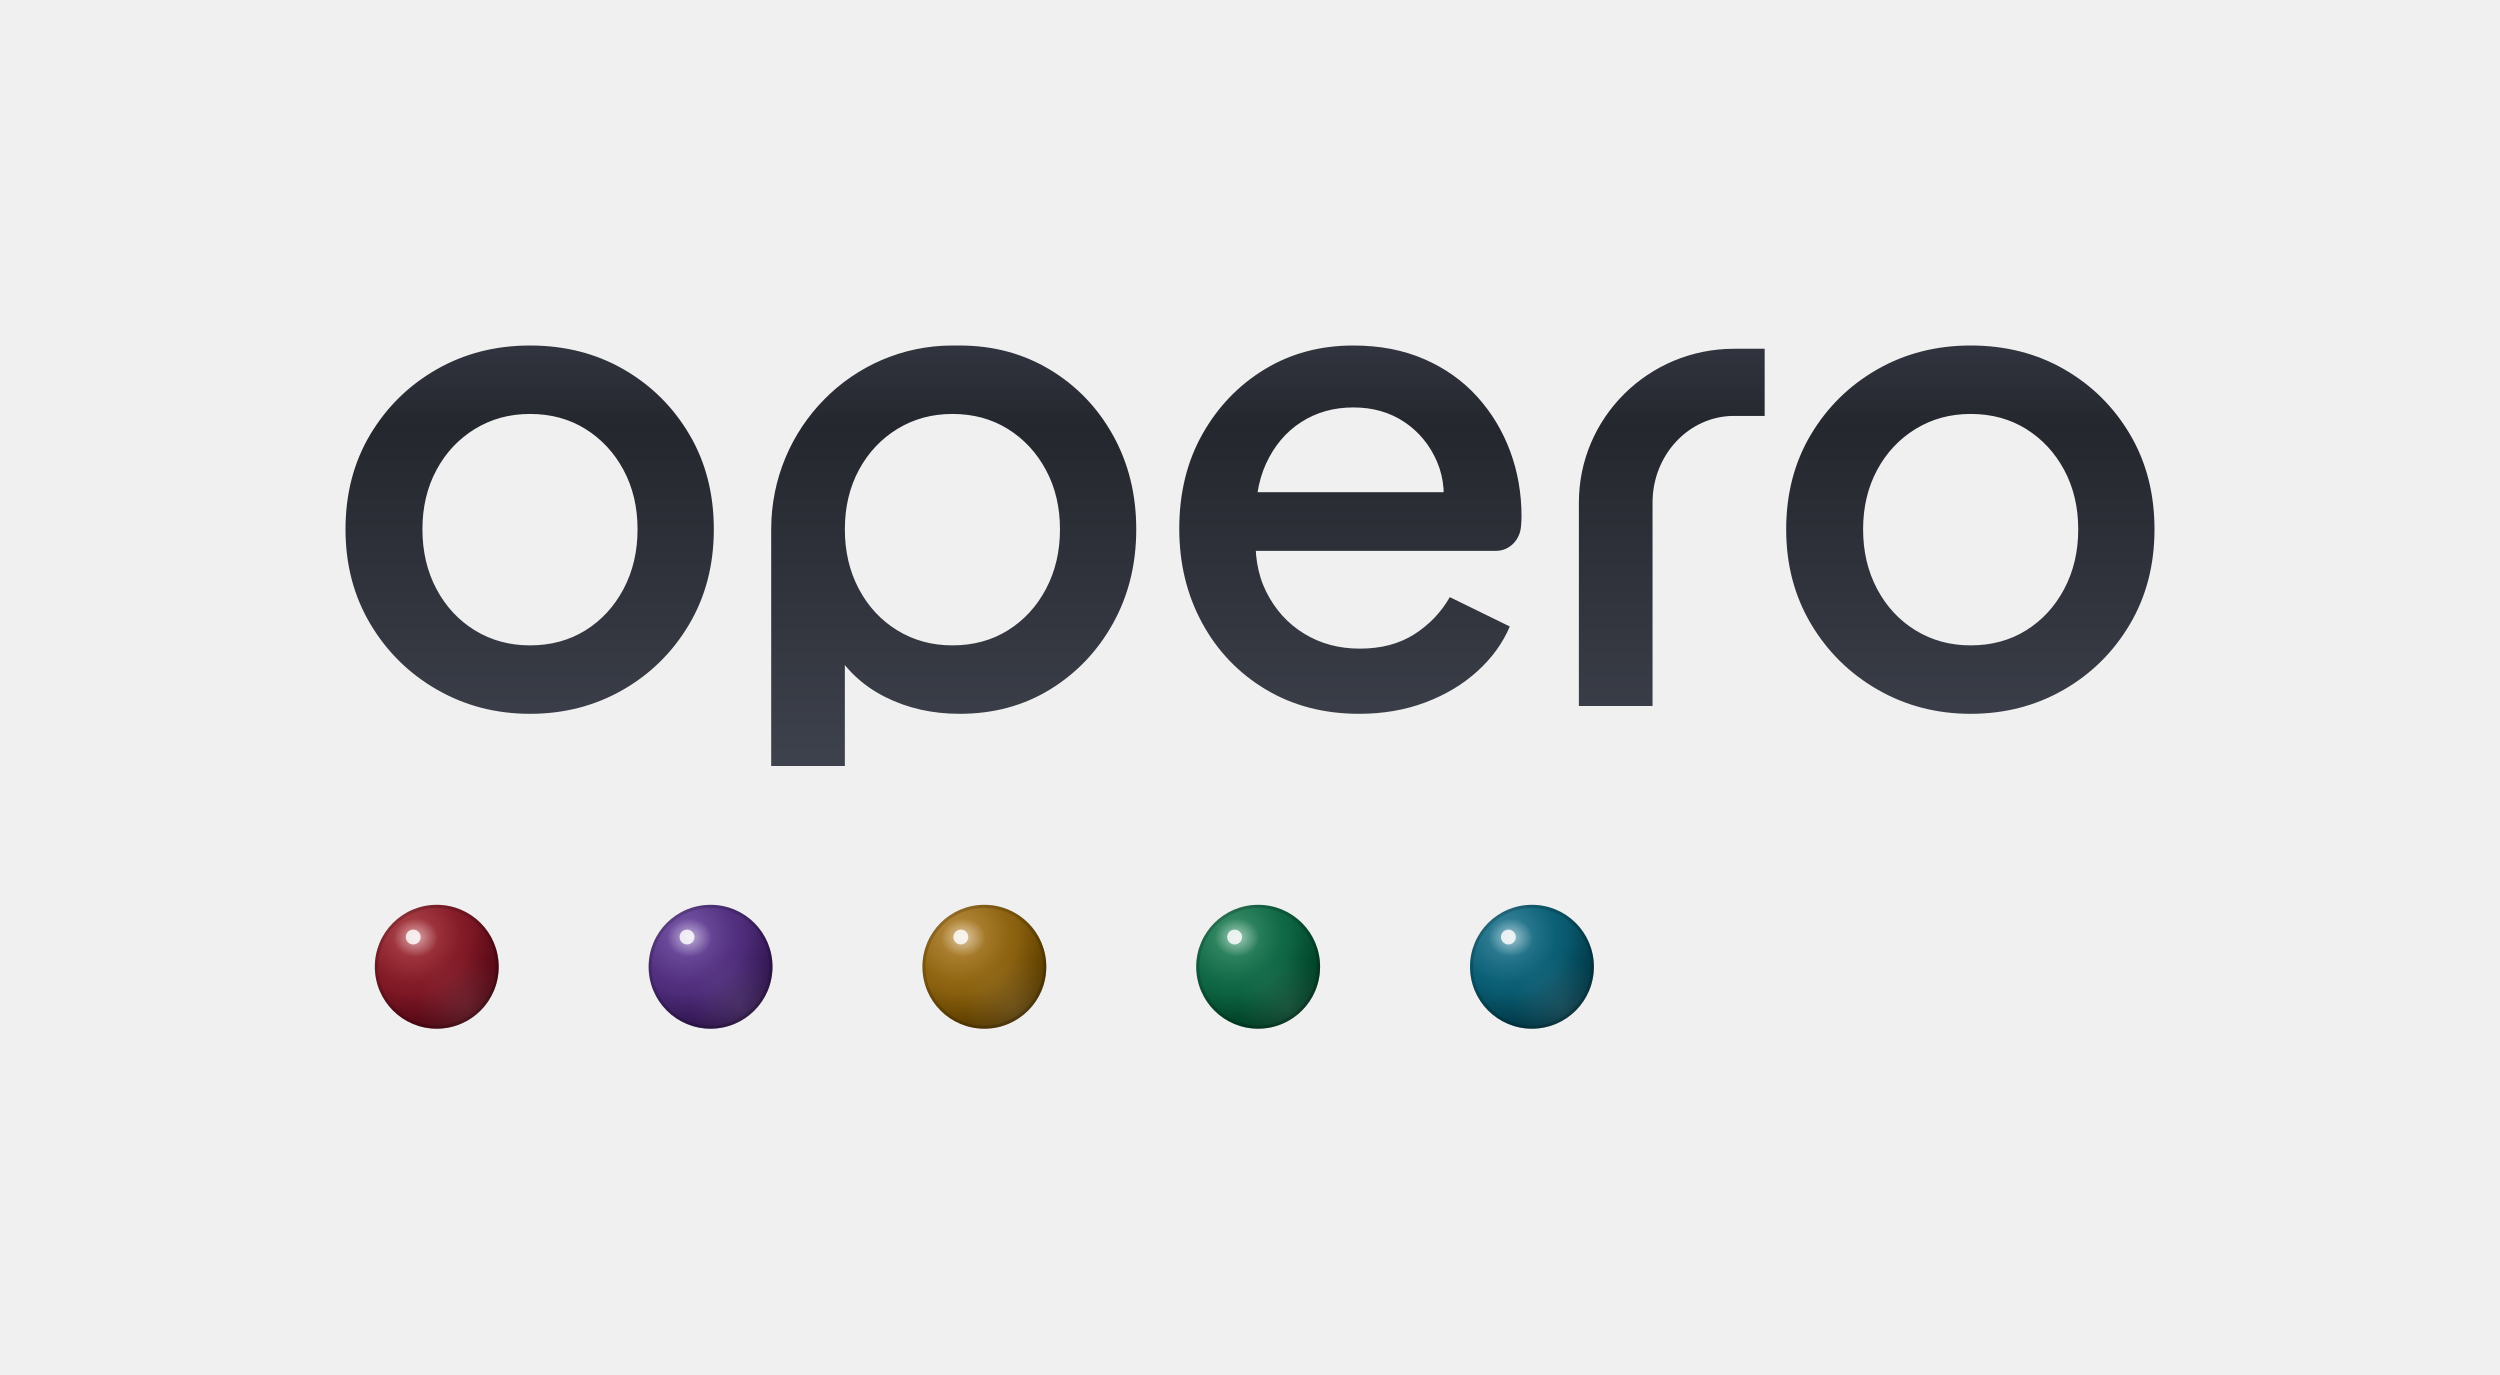
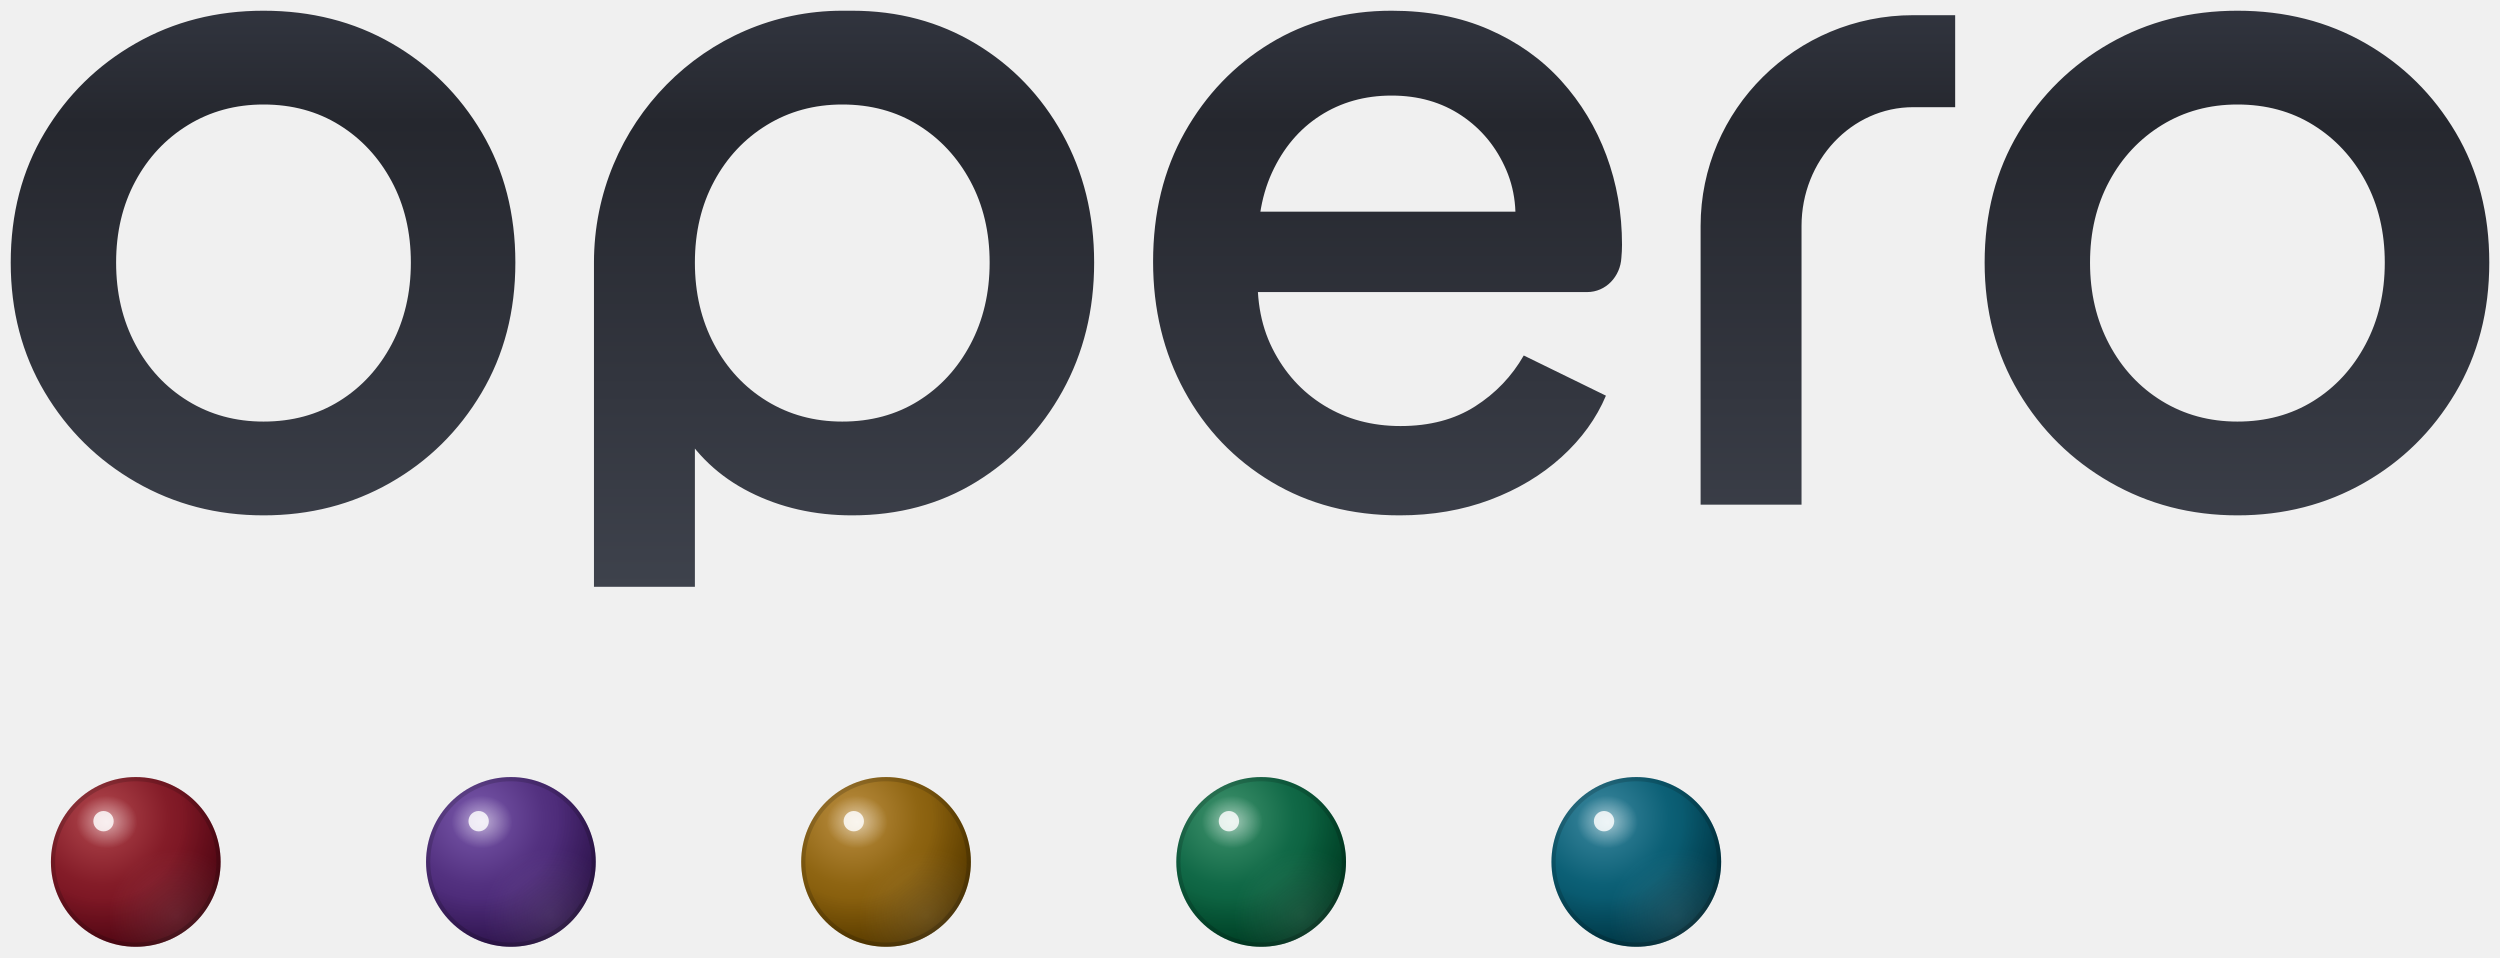
- <svg xmlns="http://www.w3.org/2000/svg" viewBox="-486 -175 3835 2108" width="1917.5" height="1054">
+ <svg xmlns="http://www.w3.org/2000/svg" viewBox="32 343 2799 1072" width="1399.5" height="536">
  <defs>
    <clipPath id="lb">
      <rect x="-1000" y="-1000" width="8000" height="2000" />
    </clipPath>
    <linearGradient id="w" gradientUnits="userSpaceOnUse" x1="0" y1="0" x2="0" y2="1000">
      <stop offset="0" stop-color="#5A5E68" />
      <stop offset="0.22" stop-color="#3E4350" />
      <stop offset="0.48" stop-color="#25272E" />
      <stop offset="0.78" stop-color="#33363F" />
      <stop offset="1" stop-color="#3E424C" />
    </linearGradient>
    <radialGradient id="jb0" cx="0.30" cy="0.24" r="1.033">
      <stop offset="0" stop-color="#B2484E" />
      <stop offset="0.38" stop-color="#841C28" />
      <stop offset="0.72" stop-color="#6A0A1A" />
      <stop offset="1" stop-color="#4E040F" />
    </radialGradient>
    <radialGradient id="jb1" cx="0.30" cy="0.24" r="1.033">
      <stop offset="0" stop-color="#7A59AC" />
      <stop offset="0.38" stop-color="#533180" />
      <stop offset="0.72" stop-color="#3E1C66" />
      <stop offset="1" stop-color="#2C1049" />
    </radialGradient>
    <radialGradient id="jb2" cx="0.30" cy="0.24" r="1.033">
      <stop offset="0" stop-color="#BC8F42" />
      <stop offset="0.38" stop-color="#8F6512" />
      <stop offset="0.72" stop-color="#754E00" />
      <stop offset="1" stop-color="#553800" />
    </radialGradient>
    <radialGradient id="jb3" cx="0.30" cy="0.24" r="1.033">
      <stop offset="0" stop-color="#41946E" />
      <stop offset="0.38" stop-color="#116947" />
      <stop offset="0.72" stop-color="#005130" />
      <stop offset="1" stop-color="#003A22" />
    </radialGradient>
    <radialGradient id="jb4" cx="0.30" cy="0.24" r="1.033">
      <stop offset="0" stop-color="#3E89A0" />
      <stop offset="0.38" stop-color="#0C6076" />
      <stop offset="0.72" stop-color="#00485B" />
      <stop offset="1" stop-color="#003341" />
    </radialGradient>
    <radialGradient id="jo" cx="0.30" cy="0.24" r="0.86">
      <stop offset="0.55" stop-color="#000" stop-opacity="0" />
      <stop offset="1" stop-color="#000" stop-opacity="0.3" />
    </radialGradient>
    <radialGradient id="jr" cx="0.74" cy="0.82" r="0.40">
      <stop offset="0" stop-color="#fff" stop-opacity="0.10" />
      <stop offset="1" stop-color="#fff" stop-opacity="0" />
    </radialGradient>
    <radialGradient id="js">
      <stop offset="0" stop-color="#fff" stop-opacity="0.52" />
      <stop offset="1" stop-color="#fff" stop-opacity="0" />
    </radialGradient>
  </defs>
  <path clip-path="url(#lb)" d="M327 920L327 920Q249 920 184.5 883Q120 846 82 782Q44 718 44 637L44 637Q44 555 82 491.5Q120 428 184 391.5Q248 355 327 355L327 355Q407 355 470.5 391.5Q534 428 571.5 491.5Q609 555 609 637L609 637Q609 719 571 783Q533 847 469 883.5Q405 920 327 920ZM327 815L327 815Q375 815 412 792Q449 769 470.5 728.5Q492 688 492 637L492 637Q492 586 470.5 546Q449 506 412 483Q375 460 327 460L327 460Q280 460 242.5 483Q205 506 183.5 546Q162 586 162 637L162 637Q162 688 183.5 728.5Q205 769 242.5 792Q280 815 327 815ZM810 1108L697 1108L697 637C697 481.3 821.5 355 975 355L986 355Q1063 355 1124.5 392Q1186 429 1221.5 493Q1257 557 1257 637L1257 637Q1257 717 1221.5 781Q1186 845 1125 882.5Q1064 920 986 920L986 920Q923 920 871.5 894Q820 868 792 819L792 819L810 798L810 1108ZM975 815L975 815Q1023 815 1060 792Q1097 769 1118.5 728.5Q1140 688 1140 637L1140 637Q1140 586 1118.5 546Q1097 506 1060 483Q1023 460 975 460L975 460Q928 460 890.5 483Q853 506 831.5 546Q810 586 810 637L810 637Q810 688 831.5 728.5Q853 769 890.5 792Q928 815 975 815ZM1599 920L1599 920Q1518 920 1455.5 882.5Q1393 845 1358 780.5Q1323 716 1323 636L1323 636Q1323 554 1358.5 491Q1394 428 1454 391.5Q1514 355 1590 355L1590 355Q1651 355 1699 376Q1747 397 1780 433.5Q1813 470 1830.5 517Q1848 564 1848 617L1848 617Q1848 624 1847.3 631.5C1846.2 652.5 1830 670 1809 670L1412 670L1412 580L1779 580L1725 621Q1735 572 1718.5 533.5Q1702 495 1668.5 472.5Q1635 450 1590 450L1590 450Q1545 450 1510 472.5Q1475 495 1456 536.5Q1437 578 1441 637L1441 637Q1436 692 1456.5 733Q1477 774 1514.5 797Q1552 820 1600 820L1600 820Q1649 820 1683.5 798Q1718 776 1738 741L1738 741L1830 786Q1814 824 1780.5 854.5Q1747 885 1700.5 902.5Q1654 920 1599 920ZM2049 908L1936 908L1936 596C1936 465.7 2042.6 360 2174 360L2221 360L2221 463L2174 463C2105 463 2049 522.5 2049 596ZM2537 920L2537 920Q2459 920 2394.5 883Q2330 846 2292 782Q2254 718 2254 637L2254 637Q2254 555 2292 491.5Q2330 428 2394 391.5Q2458 355 2537 355L2537 355Q2617 355 2680.5 391.5Q2744 428 2781.5 491.5Q2819 555 2819 637L2819 637Q2819 719 2781 783Q2743 847 2679 883.5Q2615 920 2537 920ZM2537 815L2537 815Q2585 815 2622 792Q2659 769 2680.5 728.5Q2702 688 2702 637L2702 637Q2702 586 2680.5 546Q2659 506 2622 483Q2585 460 2537 460L2537 460Q2490 460 2452.5 483Q2415 506 2393.5 546Q2372 586 2372 637L2372 637Q2372 688 2393.5 728.5Q2415 769 2452.5 792Q2490 815 2537 815Z" fill="url(#w)" />
  <circle cx="184" cy="1308" r="95" fill="url(#jb0)" />
  <circle cx="184" cy="1308" r="95" fill="url(#jo)" />
  <circle cx="184" cy="1308" r="95" fill="url(#jr)" />
  <circle cx="184" cy="1308" r="92.63" fill="none" stroke="#000" stroke-opacity="0.16" stroke-width="4.75" />
  <ellipse cx="151.7" cy="1263.35" rx="34.2" ry="29.45" fill="url(#js)" />
  <circle cx="147.9" cy="1262.4" r="11.4" fill="#fff" fill-opacity="0.82" />
  <circle cx="604" cy="1308" r="95" fill="url(#jb1)" />
  <circle cx="604" cy="1308" r="95" fill="url(#jo)" />
  <circle cx="604" cy="1308" r="95" fill="url(#jr)" />
  <circle cx="604" cy="1308" r="92.63" fill="none" stroke="#000" stroke-opacity="0.16" stroke-width="4.75" />
  <ellipse cx="571.7" cy="1263.35" rx="34.2" ry="29.45" fill="url(#js)" />
  <circle cx="567.9" cy="1262.4" r="11.4" fill="#fff" fill-opacity="0.82" />
  <circle cx="1024" cy="1308" r="95" fill="url(#jb2)" />
  <circle cx="1024" cy="1308" r="95" fill="url(#jo)" />
  <circle cx="1024" cy="1308" r="95" fill="url(#jr)" />
  <circle cx="1024" cy="1308" r="92.63" fill="none" stroke="#000" stroke-opacity="0.16" stroke-width="4.75" />
  <ellipse cx="991.7" cy="1263.35" rx="34.2" ry="29.45" fill="url(#js)" />
  <circle cx="987.9" cy="1262.4" r="11.4" fill="#fff" fill-opacity="0.82" />
  <circle cx="1444" cy="1308" r="95" fill="url(#jb3)" />
  <circle cx="1444" cy="1308" r="95" fill="url(#jo)" />
  <circle cx="1444" cy="1308" r="95" fill="url(#jr)" />
  <circle cx="1444" cy="1308" r="92.63" fill="none" stroke="#000" stroke-opacity="0.16" stroke-width="4.75" />
  <ellipse cx="1411.7" cy="1263.35" rx="34.2" ry="29.45" fill="url(#js)" />
  <circle cx="1407.9" cy="1262.4" r="11.4" fill="#fff" fill-opacity="0.82" />
  <circle cx="1864" cy="1308" r="95" fill="url(#jb4)" />
  <circle cx="1864" cy="1308" r="95" fill="url(#jo)" />
  <circle cx="1864" cy="1308" r="95" fill="url(#jr)" />
  <circle cx="1864" cy="1308" r="92.63" fill="none" stroke="#000" stroke-opacity="0.16" stroke-width="4.75" />
  <ellipse cx="1831.7" cy="1263.35" rx="34.2" ry="29.45" fill="url(#js)" />
  <circle cx="1827.9" cy="1262.4" r="11.4" fill="#fff" fill-opacity="0.82" />
</svg>
